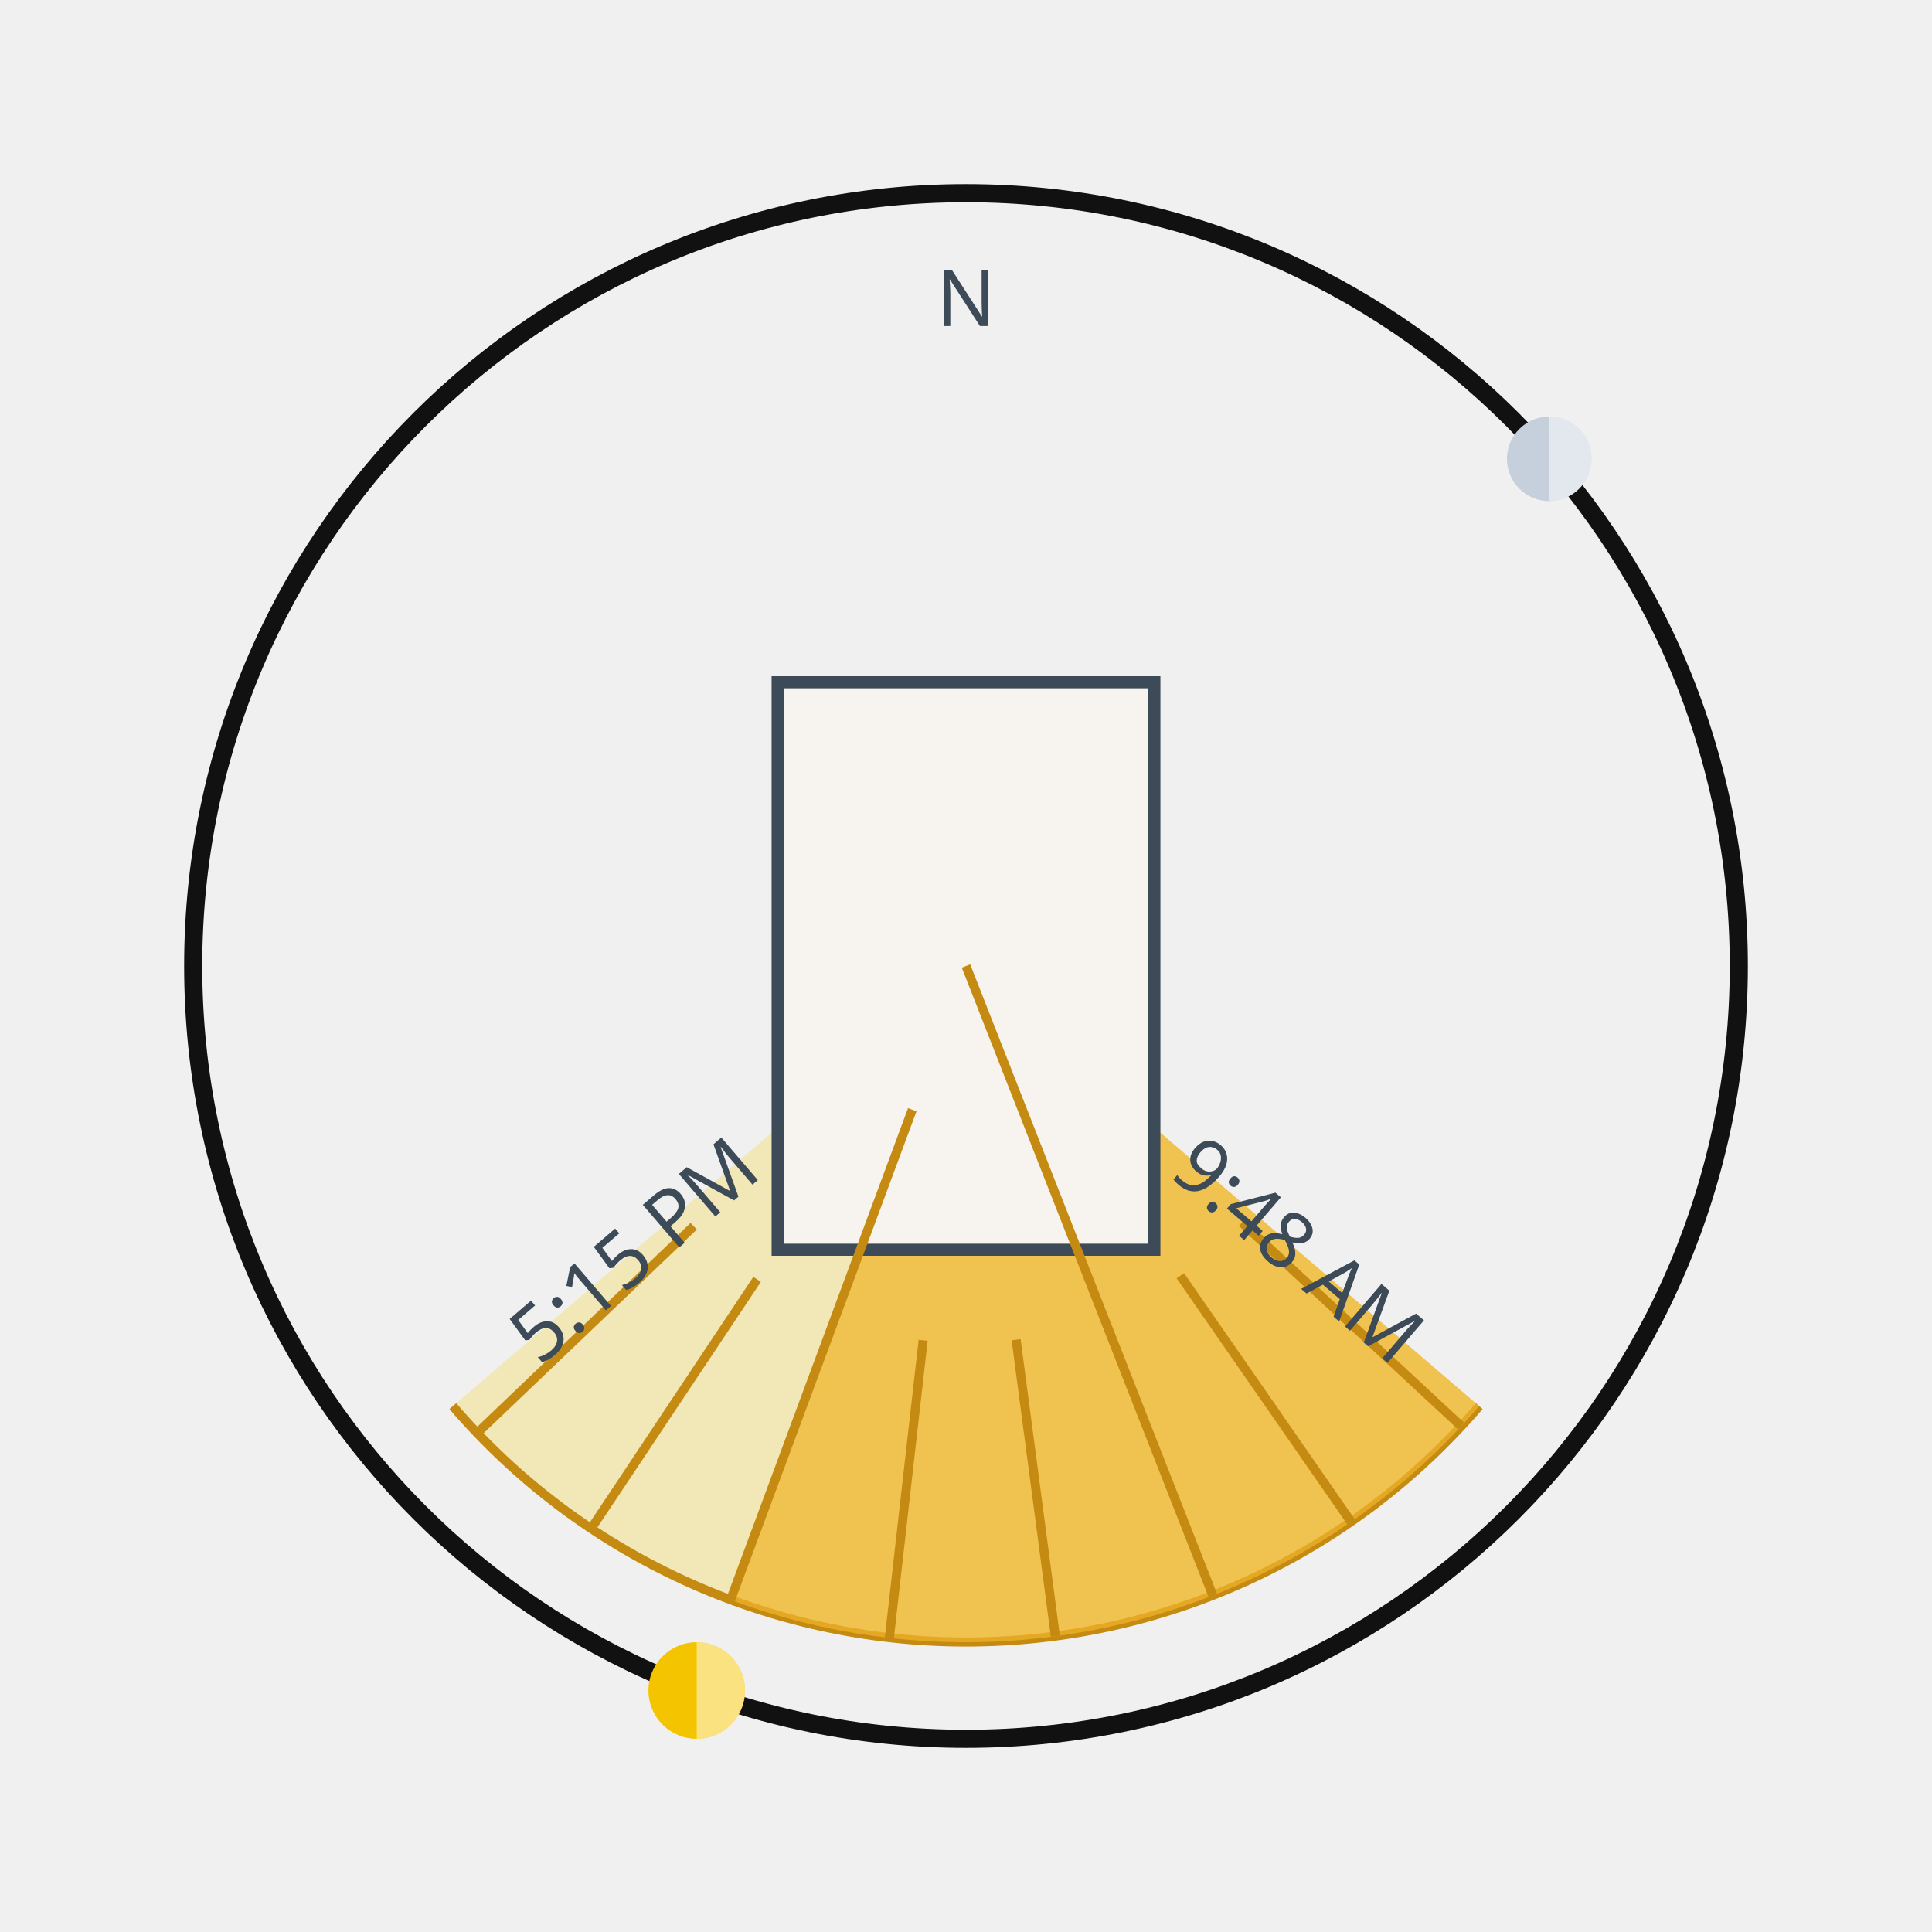
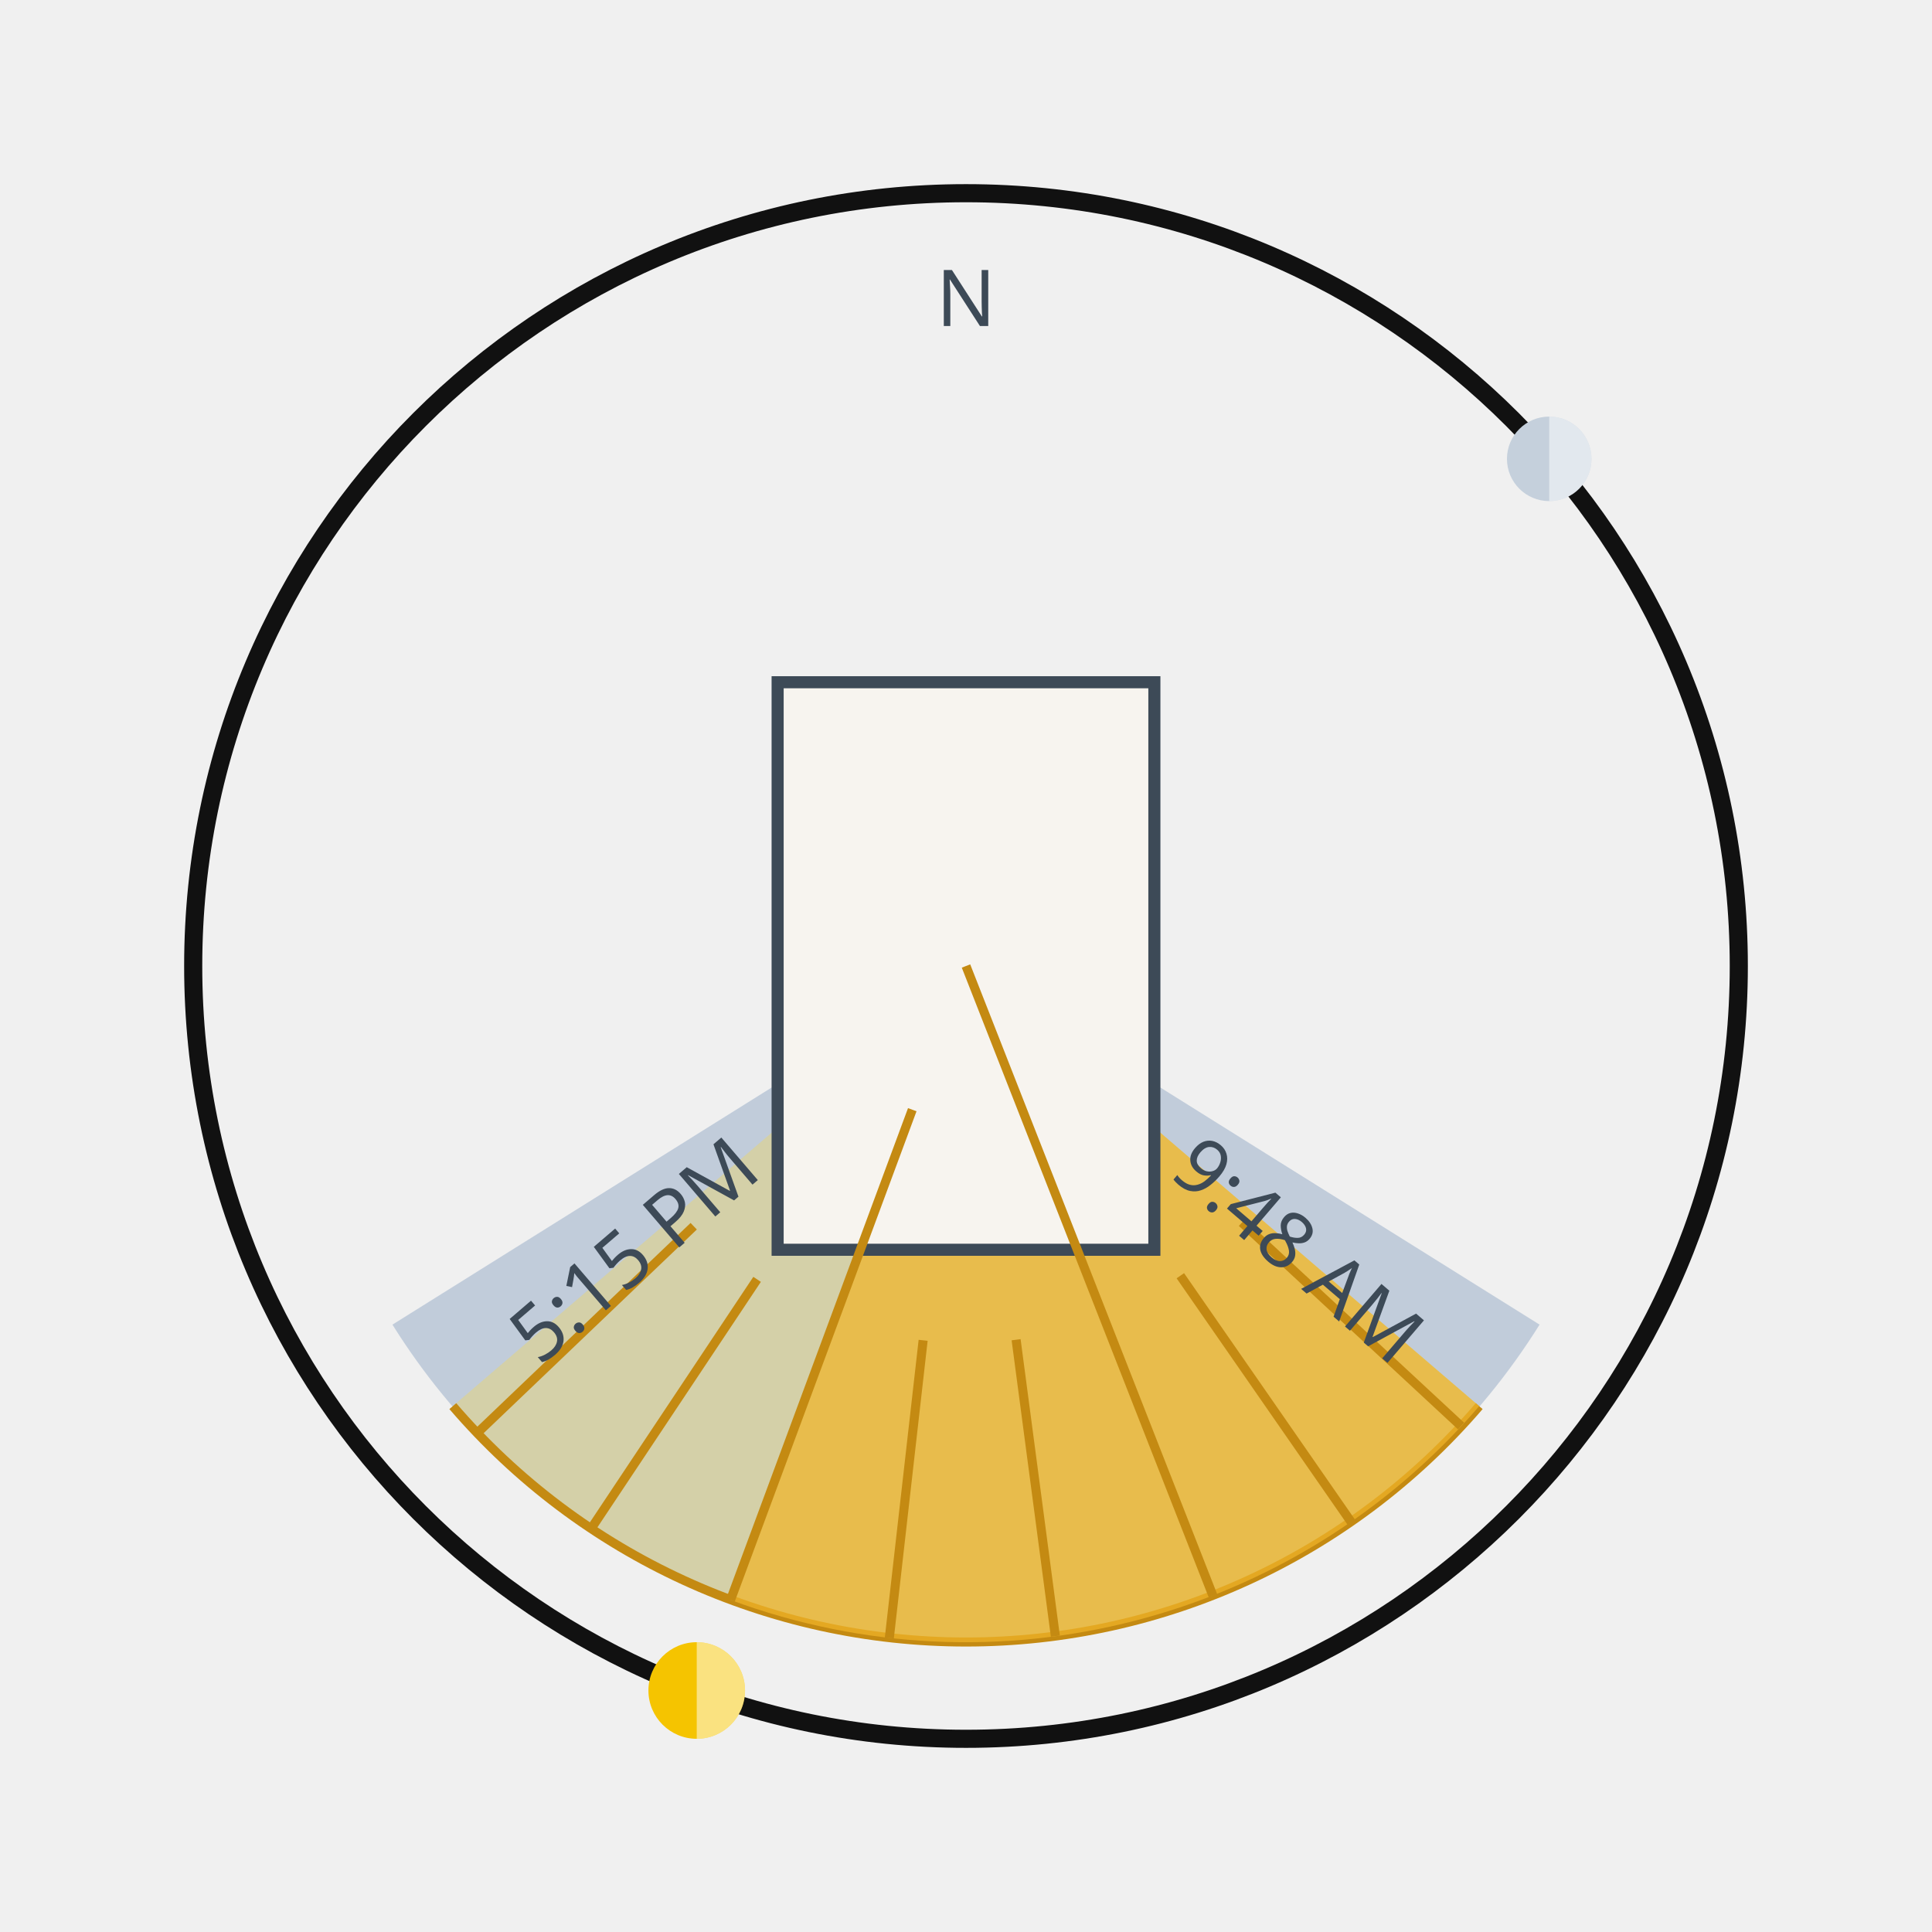
<svg xmlns="http://www.w3.org/2000/svg" width="320" height="320" viewBox="0 0 320 320" font-family="sans-serif" font-size="13">
+   <path id="twilight" d="M 160.0 160.0 L 255.0 219.4 A 112.0 112.0 0 0 1 65.0 219.4 Z" fill="#9aafc9" fill-opacity="0.55" />
  <path id="pale" d="M 160.0 160.0 L 245.0 232.9 A 112.0 112.0 0 0 1 75.0 232.9 Z" fill="#f6d84a" fill-opacity="0.35" />
  <path id="rim" d="M 245.0 232.9 A 112.0 112.0 0 0 1 75.0 232.9" fill="none" stroke="#c48a12" stroke-width="1.5" />
  <circle id="ring" cx="160.0" cy="160.0" r="128.0" fill="none" stroke="#111111" stroke-width="3" />
  <path id="strong" d="M 160.0 160.0 L 245.0 232.9 A 112.0 112.0 0 0 1 121.0 265.0 Z" fill="#f0b429" fill-opacity="0.72" />
  <polygon id="house" points="128.8,207.0 128.8,113.0 191.2,113.0 191.2,207.0" fill="#f7f4ef" stroke="#3d4a57" stroke-width="2" />
  <g id="hours">
    <line x1="205.7" y1="202.5" x2="242.0" y2="236.2" stroke="#c48a12" stroke-width="1.5" />
    <line x1="195.5" y1="211.3" x2="223.8" y2="252.1" stroke="#c48a12" stroke-width="1.5" />
    <line x1="160.0" y1="160.0" x2="200.9" y2="264.3" stroke="#c48a12" stroke-width="1.5" />
    <line x1="168.3" y1="221.9" x2="174.8" y2="271.0" stroke="#c48a12" stroke-width="1.5" />
    <line x1="152.9" y1="222.0" x2="147.3" y2="271.3" stroke="#c48a12" stroke-width="1.5" />
    <line x1="151.1" y1="183.8" x2="121.0" y2="265.0" stroke="#c48a12" stroke-width="1.5" />
    <line x1="125.4" y1="211.9" x2="97.9" y2="253.2" stroke="#c48a12" stroke-width="1.5" />
    <line x1="114.9" y1="203.1" x2="79.0" y2="237.4" stroke="#c48a12" stroke-width="1.5" />
  </g>
  <g id="sun">
    <circle cx="115.4" cy="280.0" r="8.0" fill="#f5c400" />
    <path d="M 115.4 272.0 A 8.0 8.0 0 0 1 115.4 288.0 Z" fill="#ffffff" fill-opacity="0.5" />
  </g>
  <g id="moon">
    <circle cx="256.6" cy="76.0" r="7.0" fill="#c5d0dc" />
    <path d="M 256.6 69.0 A 7.0 7.0 0 0 1 256.6 83.0 Z" fill="#ffffff" fill-opacity="0.5" />
  </g>
  <text id="sunrise" x="215.0" y="207.1" text-anchor="middle" dominant-baseline="middle" fill="#3d4a57" transform="rotate(40.6 215.0 207.1)">9:48 AM</text>
  <text id="sunset" x="105.0" y="207.1" text-anchor="middle" dominant-baseline="middle" fill="#3d4a57" transform="rotate(319.4 105.0 207.1)">5:15 PM</text>
  <text id="north" x="160.0" y="54.0" text-anchor="middle" fill="#3d4a57">N</text>
</svg>
